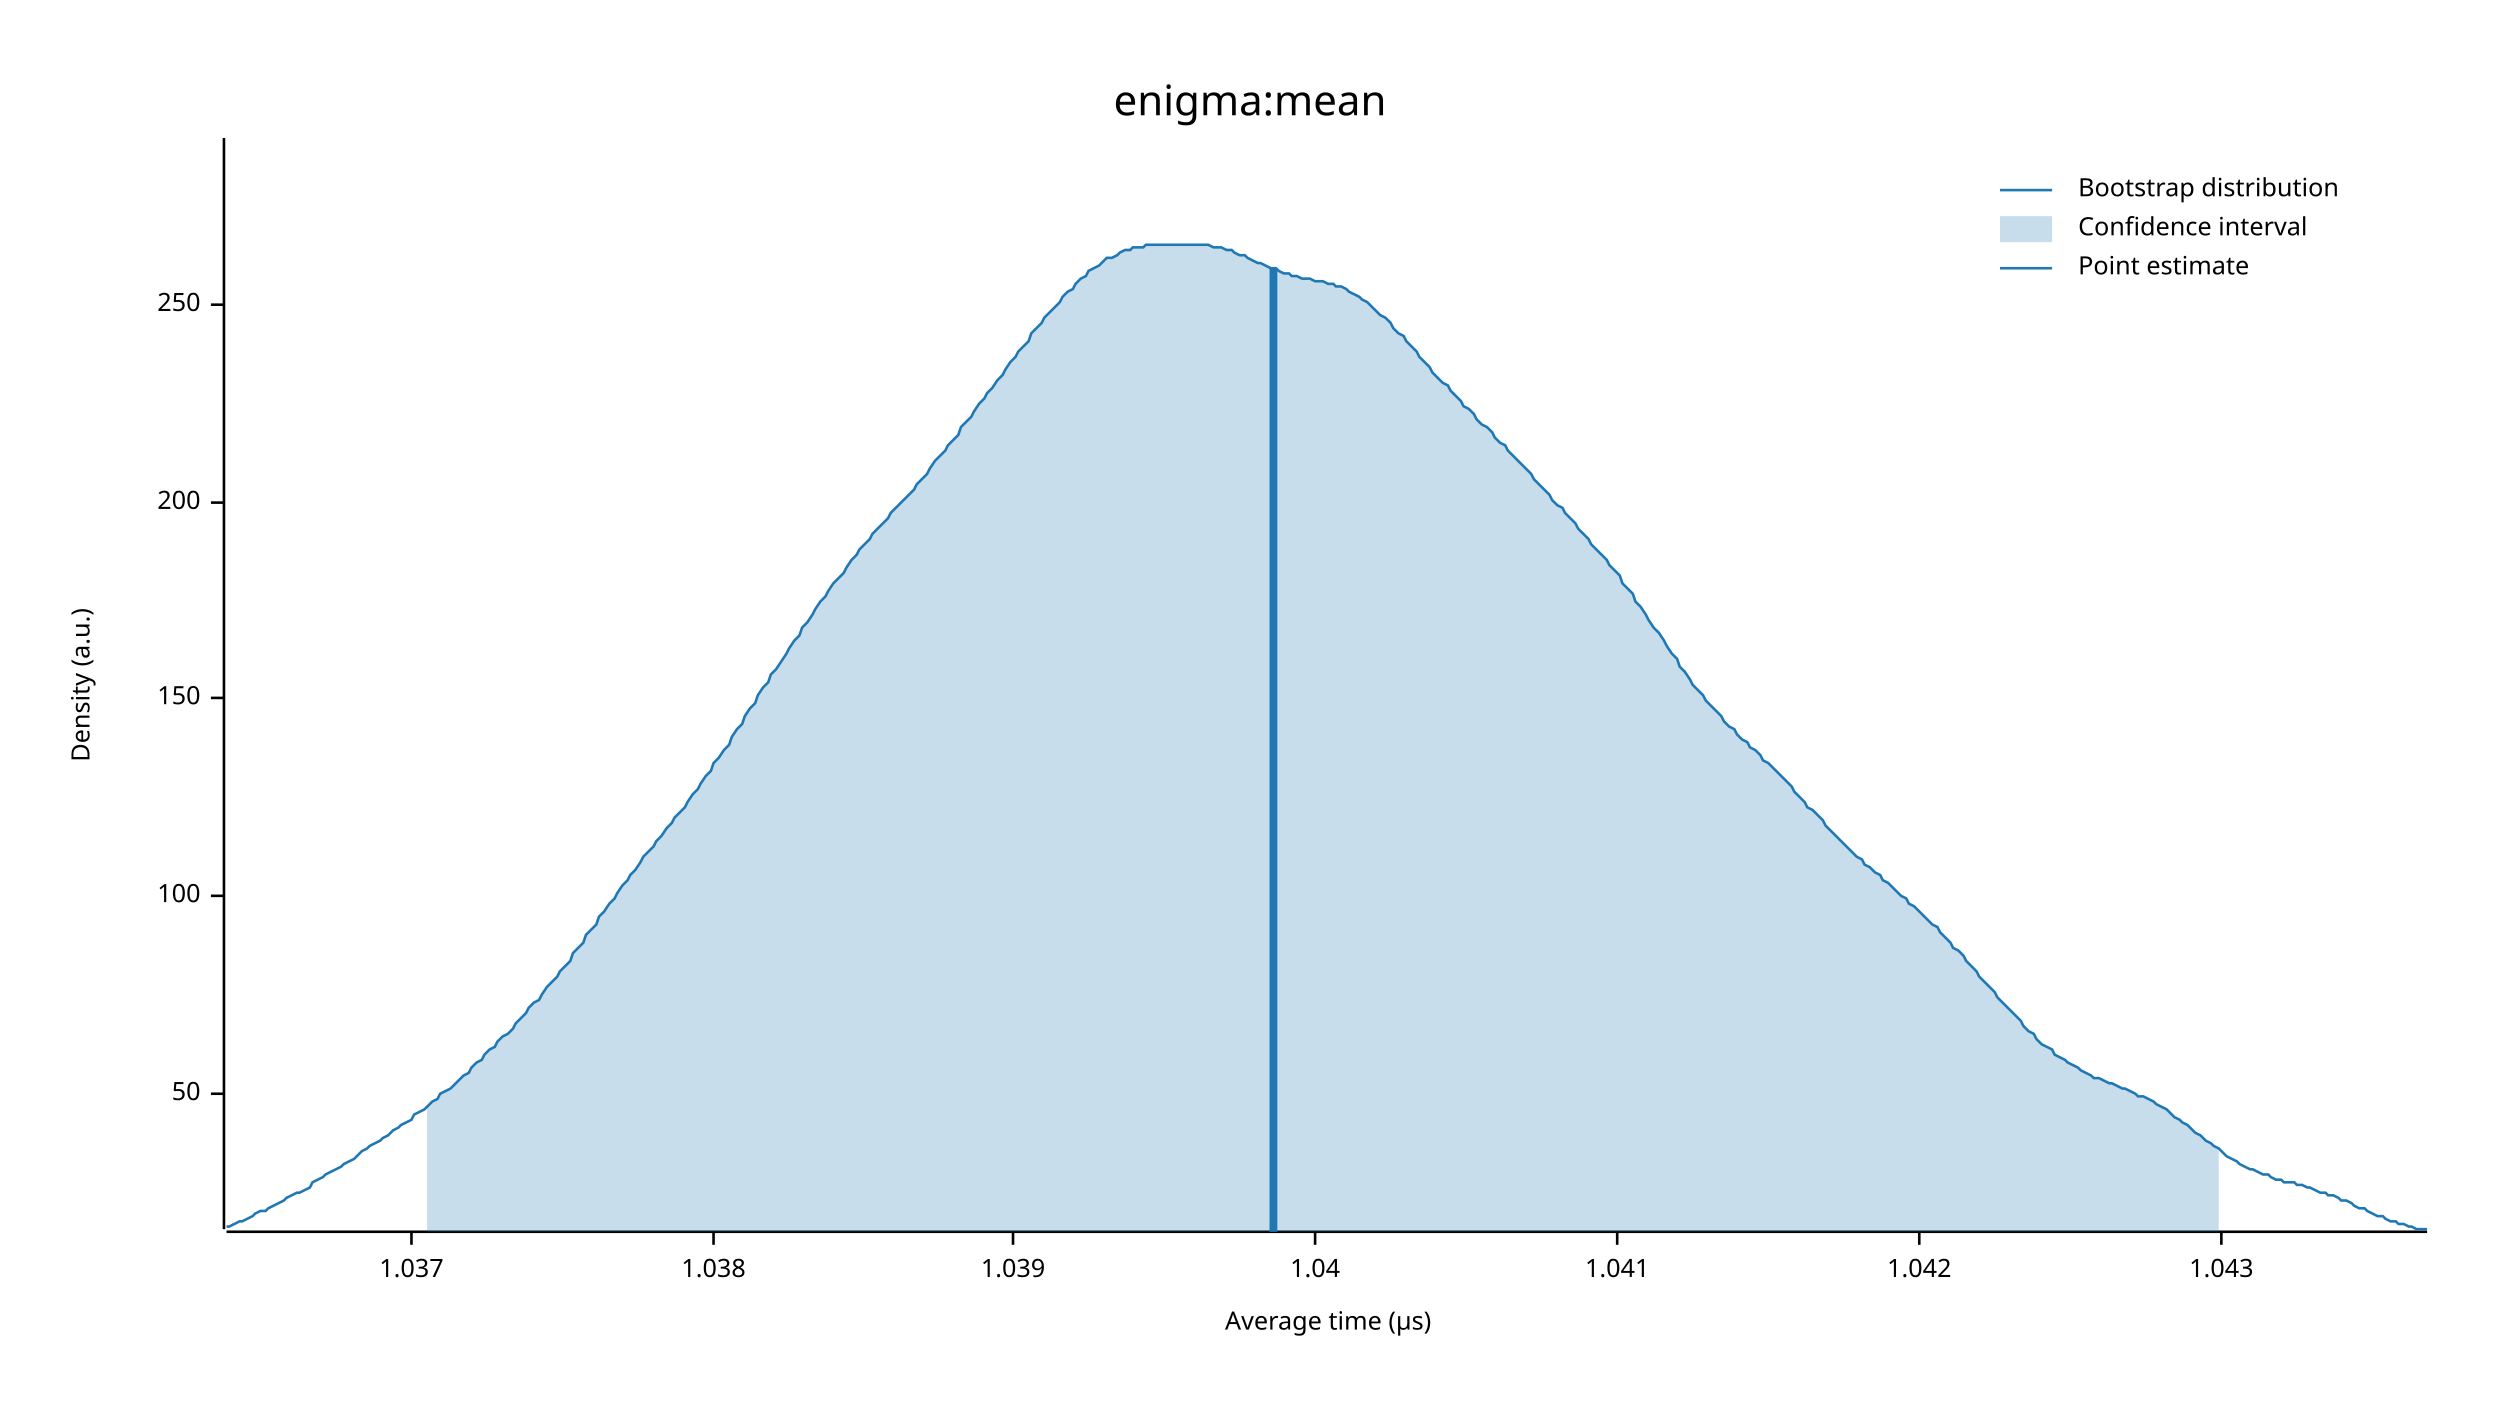
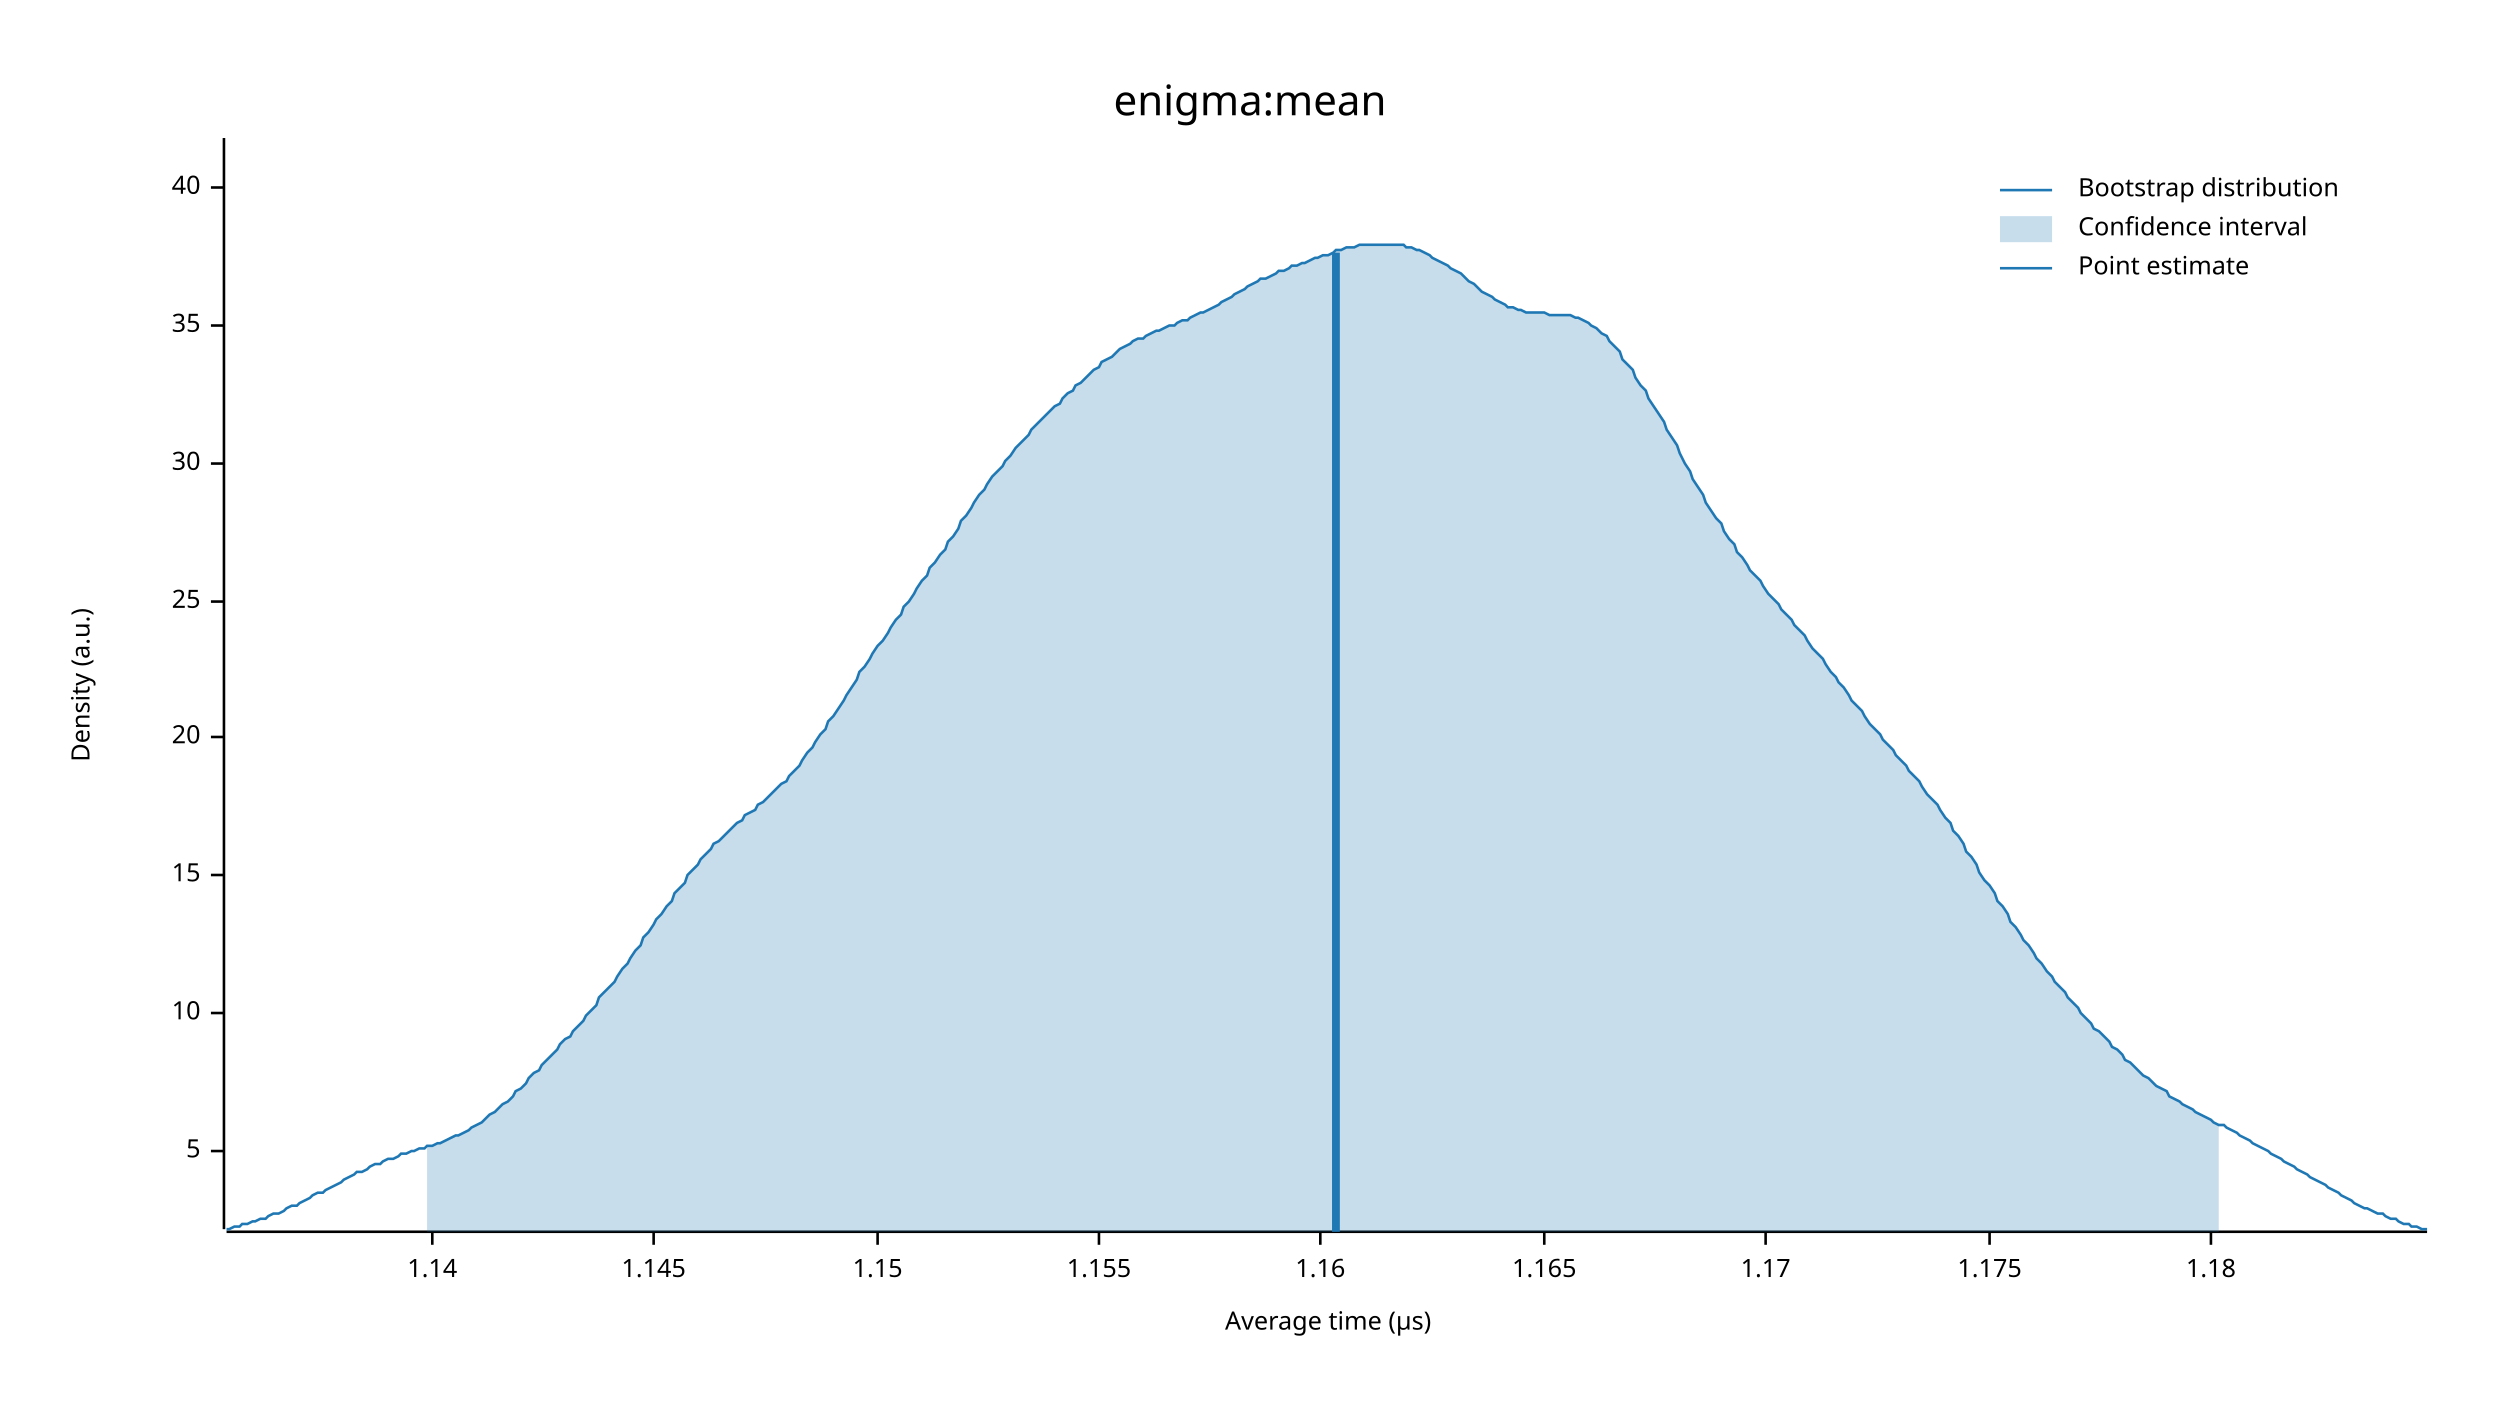
<svg xmlns="http://www.w3.org/2000/svg" width="960" height="540" viewBox="0 0 960 540">
  <text x="480" y="32" dy="0.76em" text-anchor="middle" font-family="sans-serif" font-size="16.129" opacity="1" fill="#000000">
enigma:mean
</text>
  <text x="27" y="263" dy="0.76em" text-anchor="middle" font-family="sans-serif" font-size="9.677" opacity="1" fill="#000000" transform="rotate(270, 27, 263)">
Density (a.u.)
</text>
  <text x="510" y="513" dy="-0.5ex" text-anchor="middle" font-family="sans-serif" font-size="9.677" opacity="1" fill="#000000">
Average time (µs)
</text>
  <polyline fill="none" opacity="1" stroke="#000000" stroke-width="1" points="86,53 86,472 " />
-   <text x="77" y="420" dy="0.5ex" text-anchor="end" font-family="sans-serif" font-size="9.677" opacity="1" fill="#000000">
- 50
+   <text x="77" y="442" dy="0.5ex" text-anchor="end" font-family="sans-serif" font-size="9.677" opacity="1" fill="#000000">
+ 5
</text>
-   <polyline fill="none" opacity="1" stroke="#000000" stroke-width="1" points="81,420 86,420 " />
-   <text x="77" y="344" dy="0.5ex" text-anchor="end" font-family="sans-serif" font-size="9.677" opacity="1" fill="#000000">
- 100
+   <polyline fill="none" opacity="1" stroke="#000000" stroke-width="1" points="81,442 86,442 " />
+   <text x="77" y="389" dy="0.5ex" text-anchor="end" font-family="sans-serif" font-size="9.677" opacity="1" fill="#000000">
+ 10
</text>
-   <polyline fill="none" opacity="1" stroke="#000000" stroke-width="1" points="81,344 86,344 " />
-   <text x="77" y="268" dy="0.5ex" text-anchor="end" font-family="sans-serif" font-size="9.677" opacity="1" fill="#000000">
- 150
+   <polyline fill="none" opacity="1" stroke="#000000" stroke-width="1" points="81,389 86,389 " />
+   <text x="77" y="336" dy="0.5ex" text-anchor="end" font-family="sans-serif" font-size="9.677" opacity="1" fill="#000000">
+ 15
</text>
-   <polyline fill="none" opacity="1" stroke="#000000" stroke-width="1" points="81,268 86,268 " />
-   <text x="77" y="193" dy="0.5ex" text-anchor="end" font-family="sans-serif" font-size="9.677" opacity="1" fill="#000000">
- 200
+   <polyline fill="none" opacity="1" stroke="#000000" stroke-width="1" points="81,336 86,336 " />
+   <text x="77" y="283" dy="0.5ex" text-anchor="end" font-family="sans-serif" font-size="9.677" opacity="1" fill="#000000">
+ 20
</text>
-   <polyline fill="none" opacity="1" stroke="#000000" stroke-width="1" points="81,193 86,193 " />
-   <text x="77" y="117" dy="0.5ex" text-anchor="end" font-family="sans-serif" font-size="9.677" opacity="1" fill="#000000">
- 250
+   <polyline fill="none" opacity="1" stroke="#000000" stroke-width="1" points="81,283 86,283 " />
+   <text x="77" y="231" dy="0.5ex" text-anchor="end" font-family="sans-serif" font-size="9.677" opacity="1" fill="#000000">
+ 25
</text>
-   <polyline fill="none" opacity="1" stroke="#000000" stroke-width="1" points="81,117 86,117 " />
+   <polyline fill="none" opacity="1" stroke="#000000" stroke-width="1" points="81,231 86,231 " />
+   <text x="77" y="178" dy="0.5ex" text-anchor="end" font-family="sans-serif" font-size="9.677" opacity="1" fill="#000000">
+ 30
+ </text>
+   <polyline fill="none" opacity="1" stroke="#000000" stroke-width="1" points="81,178 86,178 " />
+   <text x="77" y="125" dy="0.5ex" text-anchor="end" font-family="sans-serif" font-size="9.677" opacity="1" fill="#000000">
+ 35
+ </text>
+   <polyline fill="none" opacity="1" stroke="#000000" stroke-width="1" points="81,125 86,125 " />
+   <text x="77" y="72" dy="0.5ex" text-anchor="end" font-family="sans-serif" font-size="9.677" opacity="1" fill="#000000">
+ 40
+ </text>
+   <polyline fill="none" opacity="1" stroke="#000000" stroke-width="1" points="81,72 86,72 " />
  <polyline fill="none" opacity="1" stroke="#000000" stroke-width="1" points="87,473 932,473 " />
-   <text x="158" y="483" dy="0.76em" text-anchor="middle" font-family="sans-serif" font-size="9.677" opacity="1" fill="#000000">
- 1.037
+   <text x="166" y="483" dy="0.76em" text-anchor="middle" font-family="sans-serif" font-size="9.677" opacity="1" fill="#000000">
+ 1.14
</text>
-   <polyline fill="none" opacity="1" stroke="#000000" stroke-width="1" points="158,473 158,478 " />
-   <text x="274" y="483" dy="0.76em" text-anchor="middle" font-family="sans-serif" font-size="9.677" opacity="1" fill="#000000">
- 1.038
+   <polyline fill="none" opacity="1" stroke="#000000" stroke-width="1" points="166,473 166,478 " />
+   <text x="251" y="483" dy="0.76em" text-anchor="middle" font-family="sans-serif" font-size="9.677" opacity="1" fill="#000000">
+ 1.145
</text>
-   <polyline fill="none" opacity="1" stroke="#000000" stroke-width="1" points="274,473 274,478 " />
-   <text x="389" y="483" dy="0.76em" text-anchor="middle" font-family="sans-serif" font-size="9.677" opacity="1" fill="#000000">
- 1.039
+   <polyline fill="none" opacity="1" stroke="#000000" stroke-width="1" points="251,473 251,478 " />
+   <text x="337" y="483" dy="0.76em" text-anchor="middle" font-family="sans-serif" font-size="9.677" opacity="1" fill="#000000">
+ 1.15
</text>
-   <polyline fill="none" opacity="1" stroke="#000000" stroke-width="1" points="389,473 389,478 " />
-   <text x="505" y="483" dy="0.76em" text-anchor="middle" font-family="sans-serif" font-size="9.677" opacity="1" fill="#000000">
- 1.04
+   <polyline fill="none" opacity="1" stroke="#000000" stroke-width="1" points="337,473 337,478 " />
+   <text x="422" y="483" dy="0.76em" text-anchor="middle" font-family="sans-serif" font-size="9.677" opacity="1" fill="#000000">
+ 1.155
</text>
-   <polyline fill="none" opacity="1" stroke="#000000" stroke-width="1" points="505,473 505,478 " />
-   <text x="621" y="483" dy="0.76em" text-anchor="middle" font-family="sans-serif" font-size="9.677" opacity="1" fill="#000000">
- 1.041
+   <polyline fill="none" opacity="1" stroke="#000000" stroke-width="1" points="422,473 422,478 " />
+   <text x="507" y="483" dy="0.76em" text-anchor="middle" font-family="sans-serif" font-size="9.677" opacity="1" fill="#000000">
+ 1.16
</text>
-   <polyline fill="none" opacity="1" stroke="#000000" stroke-width="1" points="621,473 621,478 " />
-   <text x="737" y="483" dy="0.76em" text-anchor="middle" font-family="sans-serif" font-size="9.677" opacity="1" fill="#000000">
- 1.042
+   <polyline fill="none" opacity="1" stroke="#000000" stroke-width="1" points="507,473 507,478 " />
+   <text x="593" y="483" dy="0.76em" text-anchor="middle" font-family="sans-serif" font-size="9.677" opacity="1" fill="#000000">
+ 1.165
</text>
-   <polyline fill="none" opacity="1" stroke="#000000" stroke-width="1" points="737,473 737,478 " />
-   <text x="853" y="483" dy="0.76em" text-anchor="middle" font-family="sans-serif" font-size="9.677" opacity="1" fill="#000000">
- 1.043
+   <polyline fill="none" opacity="1" stroke="#000000" stroke-width="1" points="593,473 593,478 " />
+   <text x="678" y="483" dy="0.76em" text-anchor="middle" font-family="sans-serif" font-size="9.677" opacity="1" fill="#000000">
+ 1.17
</text>
-   <polyline fill="none" opacity="1" stroke="#000000" stroke-width="1" points="853,473 853,478 " />
-   <polyline fill="none" opacity="1" stroke="#1F78B4" stroke-width="1" points="87,471 88,471 90,470 92,469 93,469 95,468 97,467 98,466 100,465 102,465 103,464 105,463 107,462 109,461 110,460 112,459 114,458 115,458 117,457 119,456 120,454 122,453 124,452 125,451 127,450 129,449 131,448 132,447 134,446 136,445 137,444 139,442 141,441 142,440 144,439 146,438 147,437 149,436 151,434 153,433 154,432 156,431 158,430 159,428 161,427 163,426 164,425 166,423 168,422 169,420 171,419 173,418 175,416 176,415 178,413 180,412 181,410 183,408 185,407 186,405 188,403 190,402 191,400 193,398 195,397 197,395 198,393 200,391 202,389 203,387 205,385 207,384 208,382 210,379 212,377 214,375 215,373 217,371 219,369 220,366 222,364 224,362 225,359 227,357 229,355 230,352 232,350 234,347 236,345 237,343 239,340 241,338 242,336 244,334 246,331 247,329 249,327 251,325 252,323 254,321 256,318 258,316 259,314 261,312 263,310 264,308 266,305 268,303 269,301 271,298 273,296 274,293 276,291 278,288 280,286 281,283 283,280 285,278 286,275 288,272 290,270 291,267 293,264 295,262 296,259 298,257 300,254 302,251 303,249 305,246 307,244 308,241 310,239 312,236 313,234 315,231 317,229 318,227 320,224 322,222 324,220 325,218 327,215 329,213 330,211 332,209 334,207 335,205 337,203 339,201 341,199 342,197 344,195 346,193 347,192 349,190 351,188 352,186 354,184 356,182 357,180 359,177 361,175 363,173 364,171 366,169 368,167 369,164 371,162 373,160 374,158 376,155 378,153 379,151 381,149 383,146 385,144 386,142 388,139 390,137 391,135 393,133 395,131 396,128 398,126 400,124 401,122 403,120 405,118 407,116 408,114 410,112 412,111 413,109 415,107 417,106 418,104 420,103 422,102 423,101 425,99 427,99 429,98 430,97 432,96 434,96 435,95 437,95 439,95 440,94 442,94 444,94 445,94 447,94 449,94 451,94 452,94 454,94 456,94 457,94 459,94 461,94 462,94 464,94 466,95 468,95 469,95 471,96 473,96 474,97 476,98 478,98 479,99 481,100 483,101 484,101 486,102 488,103 490,103 491,104 493,105 495,105 496,106 498,106 500,107 501,107 503,107 505,108 506,108 508,108 510,109 512,109 513,110 515,110 517,111 518,112 520,113 522,114 523,115 525,116 527,118 528,119 530,121 532,122 534,124 535,126 537,128 539,129 540,131 542,133 544,135 545,137 547,139 549,141 550,143 552,145 554,147 556,148 557,150 559,152 561,154 562,156 564,157 566,159 567,161 569,163 571,164 573,166 574,168 576,170 578,171 579,173 581,175 583,177 584,178 586,180 588,182 589,184 591,186 593,188 595,190 596,192 598,194 600,195 601,197 603,199 605,201 606,203 608,205 610,207 611,209 613,211 615,213 617,215 618,217 620,219 622,221 623,224 625,226 627,228 628,231 630,233 632,236 633,238 635,241 637,243 639,246 640,248 642,251 644,253 645,256 647,258 649,261 650,263 652,265 654,267 655,269 657,271 659,273 661,275 662,277 664,279 666,280 667,282 669,284 671,285 672,287 674,288 676,290 677,292 679,293 681,295 683,297 684,298 686,300 688,302 689,304 691,306 693,308 694,310 696,311 698,313 700,315 701,317 703,319 705,321 706,322 708,324 710,326 711,327 713,329 715,330 716,332 718,333 720,335 722,336 723,338 725,339 727,341 728,342 730,344 732,345 733,347 735,348 737,350 738,351 740,353 742,355 744,356 745,358 747,360 749,362 750,364 752,365 754,367 755,369 757,371 759,373 760,375 762,377 764,379 766,381 767,383 769,385 771,387 772,388 774,390 776,392 777,394 779,396 781,397 782,399 784,401 786,402 788,403 789,405 791,406 793,407 794,408 796,409 798,410 799,411 801,412 803,413 804,414 806,414 808,415 810,416 811,416 813,417 815,418 816,418 818,419 820,420 821,421 823,421 825,422 827,423 828,424 830,425 832,426 833,427 835,429 837,430 838,431 840,432 842,434 843,435 845,436 847,438 849,439 850,440 852,441 854,443 855,444 857,445 859,446 860,447 862,448 864,449 865,449 867,450 869,451 871,451 872,452 874,453 876,453 877,454 879,454 881,454 882,455 884,455 886,456 887,456 889,457 891,458 893,458 894,459 896,459 898,460 899,461 901,461 903,462 904,463 906,464 908,464 909,465 911,466 913,467 915,467 916,468 918,469 920,469 921,470 923,470 925,471 926,471 928,472 930,472 932,472 " />
-   <polygon opacity="0.25" fill="#1F78B4" points="164,425 166,423 168,422 169,420 171,419 173,418 175,416 176,415 178,413 180,412 181,410 183,408 185,407 186,405 188,403 190,402 191,400 193,398 195,397 197,395 198,393 200,391 202,389 203,387 205,385 207,384 208,382 210,379 212,377 214,375 215,373 217,371 219,369 220,366 222,364 224,362 225,359 227,357 229,355 230,352 232,350 234,347 236,345 237,343 239,340 241,338 242,336 244,334 246,331 247,329 249,327 251,325 252,323 254,321 256,318 258,316 259,314 261,312 263,310 264,308 266,305 268,303 269,301 271,298 273,296 274,293 276,291 278,288 280,286 281,283 283,280 285,278 286,275 288,272 290,270 291,267 293,264 295,262 296,259 298,257 300,254 302,251 303,249 305,246 307,244 308,241 310,239 312,236 313,234 315,231 317,229 318,227 320,224 322,222 324,220 325,218 327,215 329,213 330,211 332,209 334,207 335,205 337,203 339,201 341,199 342,197 344,195 346,193 347,192 349,190 351,188 352,186 354,184 356,182 357,180 359,177 361,175 363,173 364,171 366,169 368,167 369,164 371,162 373,160 374,158 376,155 378,153 379,151 381,149 383,146 385,144 386,142 388,139 390,137 391,135 393,133 395,131 396,128 398,126 400,124 401,122 403,120 405,118 407,116 408,114 410,112 412,111 413,109 415,107 417,106 418,104 420,103 422,102 423,101 425,99 427,99 429,98 430,97 432,96 434,96 435,95 437,95 439,95 440,94 442,94 444,94 445,94 447,94 449,94 451,94 452,94 454,94 456,94 457,94 459,94 461,94 462,94 464,94 466,95 468,95 469,95 471,96 473,96 474,97 476,98 478,98 479,99 481,100 483,101 484,101 486,102 488,103 490,103 491,104 493,105 495,105 496,106 498,106 500,107 501,107 503,107 505,108 506,108 508,108 510,109 512,109 513,110 515,110 517,111 518,112 520,113 522,114 523,115 525,116 527,118 528,119 530,121 532,122 534,124 535,126 537,128 539,129 540,131 542,133 544,135 545,137 547,139 549,141 550,143 552,145 554,147 556,148 557,150 559,152 561,154 562,156 564,157 566,159 567,161 569,163 571,164 573,166 574,168 576,170 578,171 579,173 581,175 583,177 584,178 586,180 588,182 589,184 591,186 593,188 595,190 596,192 598,194 600,195 601,197 603,199 605,201 606,203 608,205 610,207 611,209 613,211 615,213 617,215 618,217 620,219 622,221 623,224 625,226 627,228 628,231 630,233 632,236 633,238 635,241 637,243 639,246 640,248 642,251 644,253 645,256 647,258 649,261 650,263 652,265 654,267 655,269 657,271 659,273 661,275 662,277 664,279 666,280 667,282 669,284 671,285 672,287 674,288 676,290 677,292 679,293 681,295 683,297 684,298 686,300 688,302 689,304 691,306 693,308 694,310 696,311 698,313 700,315 701,317 703,319 705,321 706,322 708,324 710,326 711,327 713,329 715,330 716,332 718,333 720,335 722,336 723,338 725,339 727,341 728,342 730,344 732,345 733,347 735,348 737,350 738,351 740,353 742,355 744,356 745,358 747,360 749,362 750,364 752,365 754,367 755,369 757,371 759,373 760,375 762,377 764,379 766,381 767,383 769,385 771,387 772,388 774,390 776,392 777,394 779,396 781,397 782,399 784,401 786,402 788,403 789,405 791,406 793,407 794,408 796,409 798,410 799,411 801,412 803,413 804,414 806,414 808,415 810,416 811,416 813,417 815,418 816,418 818,419 820,420 821,421 823,421 825,422 827,423 828,424 830,425 832,426 833,427 835,429 837,430 838,431 840,432 842,434 843,435 845,436 847,438 849,439 850,440 852,441 852,473 164,473 " />
-   <polyline fill="none" opacity="1" stroke="#1F78B4" stroke-width="3" points="489,473 489,103 " />
+   <polyline fill="none" opacity="1" stroke="#000000" stroke-width="1" points="678,473 678,478 " />
+   <text x="764" y="483" dy="0.76em" text-anchor="middle" font-family="sans-serif" font-size="9.677" opacity="1" fill="#000000">
+ 1.175
+ </text>
+   <polyline fill="none" opacity="1" stroke="#000000" stroke-width="1" points="764,473 764,478 " />
+   <text x="849" y="483" dy="0.76em" text-anchor="middle" font-family="sans-serif" font-size="9.677" opacity="1" fill="#000000">
+ 1.18
+ </text>
+   <polyline fill="none" opacity="1" stroke="#000000" stroke-width="1" points="849,473 849,478 " />
+   <polyline fill="none" opacity="1" stroke="#1F78B4" stroke-width="1" points="87,472 88,472 90,471 92,471 93,470 95,470 97,469 98,469 100,468 102,468 103,467 105,466 107,466 109,465 110,464 112,463 114,463 115,462 117,461 119,460 120,459 122,458 124,458 125,457 127,456 129,455 131,454 132,453 134,452 136,451 137,450 139,450 141,449 142,448 144,447 146,447 147,446 149,445 151,445 153,444 154,443 156,443 158,442 159,442 161,441 163,441 164,440 166,440 168,439 169,439 171,438 173,437 175,436 176,436 178,435 180,434 181,433 183,432 185,431 186,430 188,428 190,427 191,426 193,424 195,423 197,421 198,419 200,418 202,416 203,414 205,412 207,411 208,409 210,407 212,405 214,403 215,401 217,399 219,398 220,396 222,394 224,392 225,390 227,388 229,386 230,383 232,381 234,379 236,377 237,375 239,372 241,370 242,368 244,365 246,363 247,360 249,358 251,355 252,353 254,351 256,348 258,346 259,343 261,341 263,339 264,336 266,334 268,332 269,330 271,328 273,326 274,324 276,323 278,321 280,319 281,318 283,316 285,315 286,313 288,312 290,311 291,309 293,308 295,306 296,305 298,303 300,301 302,300 303,298 305,296 307,294 308,292 310,289 312,287 313,285 315,282 317,280 318,277 320,275 322,272 324,269 325,267 327,264 329,261 330,258 332,256 334,253 335,251 337,248 339,246 341,243 342,241 344,238 346,236 347,233 349,231 351,228 352,226 354,223 356,221 357,218 359,216 361,213 363,211 364,208 366,206 368,203 369,200 371,198 373,195 374,193 376,190 378,188 379,186 381,183 383,181 385,179 386,177 388,175 390,172 391,171 393,169 395,167 396,165 398,163 400,161 401,160 403,158 405,156 407,155 408,153 410,151 412,150 413,148 415,147 417,145 418,144 420,142 422,141 423,139 425,138 427,137 429,135 430,134 432,133 434,132 435,131 437,130 439,130 440,129 442,128 444,127 445,127 447,126 449,125 451,125 452,124 454,123 456,123 457,122 459,121 461,120 462,120 464,119 466,118 468,117 469,116 471,115 473,114 474,113 476,112 478,111 479,110 481,109 483,108 484,107 486,107 488,106 490,105 491,104 493,104 495,103 496,102 498,102 500,101 501,101 503,100 505,99 506,99 508,98 510,98 512,97 513,96 515,96 517,95 518,95 520,95 522,94 523,94 525,94 527,94 528,94 530,94 532,94 534,94 535,94 537,94 539,94 540,95 542,95 544,96 545,96 547,97 549,98 550,99 552,100 554,101 556,102 557,103 559,104 561,105 562,106 564,108 566,109 567,110 569,112 571,113 573,114 574,115 576,116 578,117 579,118 581,118 583,119 584,119 586,120 588,120 589,120 591,120 593,120 595,121 596,121 598,121 600,121 601,121 603,121 605,122 606,122 608,123 610,124 611,125 613,126 615,128 617,129 618,131 620,133 622,135 623,138 625,140 627,142 628,145 630,148 632,150 633,153 635,156 637,159 639,162 640,165 642,168 644,171 645,174 647,178 649,181 650,184 652,187 654,190 655,193 657,196 659,199 661,201 662,204 664,207 666,209 667,212 669,214 671,217 672,219 674,221 676,223 677,225 679,228 681,230 683,232 684,234 686,236 688,238 689,240 691,242 693,244 694,246 696,249 698,251 700,253 701,255 703,258 705,260 706,262 708,264 710,267 711,269 713,271 715,273 716,275 718,278 720,280 722,282 723,284 725,286 727,288 728,290 730,292 732,294 733,296 735,298 737,300 738,302 740,305 742,307 744,309 745,311 747,314 749,316 750,319 752,321 754,324 755,327 757,329 759,332 760,335 762,338 764,340 766,343 767,346 769,348 771,351 772,354 774,356 776,359 777,361 779,363 781,366 782,368 784,370 786,373 788,375 789,377 791,379 793,381 794,383 796,385 798,387 799,389 801,391 803,393 804,395 806,396 808,398 810,400 811,402 813,403 815,405 816,407 818,408 820,410 821,411 823,413 825,414 827,416 828,417 830,418 832,419 833,421 835,422 837,423 838,424 840,425 842,426 843,427 845,428 847,429 849,430 850,431 852,432 854,432 855,433 857,434 859,435 860,436 862,437 864,438 865,439 867,440 869,441 871,442 872,443 874,444 876,445 877,446 879,447 881,448 882,449 884,450 886,451 887,452 889,453 891,454 893,455 894,456 896,457 898,458 899,459 901,460 903,461 904,462 906,463 908,464 909,464 911,465 913,466 915,466 916,467 918,468 920,468 921,469 923,470 925,470 926,471 928,471 930,472 932,472 " />
+   <polygon opacity="0.25" fill="#1F78B4" points="164,440 166,440 168,439 169,439 171,438 173,437 175,436 176,436 178,435 180,434 181,433 183,432 185,431 186,430 188,428 190,427 191,426 193,424 195,423 197,421 198,419 200,418 202,416 203,414 205,412 207,411 208,409 210,407 212,405 214,403 215,401 217,399 219,398 220,396 222,394 224,392 225,390 227,388 229,386 230,383 232,381 234,379 236,377 237,375 239,372 241,370 242,368 244,365 246,363 247,360 249,358 251,355 252,353 254,351 256,348 258,346 259,343 261,341 263,339 264,336 266,334 268,332 269,330 271,328 273,326 274,324 276,323 278,321 280,319 281,318 283,316 285,315 286,313 288,312 290,311 291,309 293,308 295,306 296,305 298,303 300,301 302,300 303,298 305,296 307,294 308,292 310,289 312,287 313,285 315,282 317,280 318,277 320,275 322,272 324,269 325,267 327,264 329,261 330,258 332,256 334,253 335,251 337,248 339,246 341,243 342,241 344,238 346,236 347,233 349,231 351,228 352,226 354,223 356,221 357,218 359,216 361,213 363,211 364,208 366,206 368,203 369,200 371,198 373,195 374,193 376,190 378,188 379,186 381,183 383,181 385,179 386,177 388,175 390,172 391,171 393,169 395,167 396,165 398,163 400,161 401,160 403,158 405,156 407,155 408,153 410,151 412,150 413,148 415,147 417,145 418,144 420,142 422,141 423,139 425,138 427,137 429,135 430,134 432,133 434,132 435,131 437,130 439,130 440,129 442,128 444,127 445,127 447,126 449,125 451,125 452,124 454,123 456,123 457,122 459,121 461,120 462,120 464,119 466,118 468,117 469,116 471,115 473,114 474,113 476,112 478,111 479,110 481,109 483,108 484,107 486,107 488,106 490,105 491,104 493,104 495,103 496,102 498,102 500,101 501,101 503,100 505,99 506,99 508,98 510,98 512,97 513,96 515,96 517,95 518,95 520,95 522,94 523,94 525,94 527,94 528,94 530,94 532,94 534,94 535,94 537,94 539,94 540,95 542,95 544,96 545,96 547,97 549,98 550,99 552,100 554,101 556,102 557,103 559,104 561,105 562,106 564,108 566,109 567,110 569,112 571,113 573,114 574,115 576,116 578,117 579,118 581,118 583,119 584,119 586,120 588,120 589,120 591,120 593,120 595,121 596,121 598,121 600,121 601,121 603,121 605,122 606,122 608,123 610,124 611,125 613,126 615,128 617,129 618,131 620,133 622,135 623,138 625,140 627,142 628,145 630,148 632,150 633,153 635,156 637,159 639,162 640,165 642,168 644,171 645,174 647,178 649,181 650,184 652,187 654,190 655,193 657,196 659,199 661,201 662,204 664,207 666,209 667,212 669,214 671,217 672,219 674,221 676,223 677,225 679,228 681,230 683,232 684,234 686,236 688,238 689,240 691,242 693,244 694,246 696,249 698,251 700,253 701,255 703,258 705,260 706,262 708,264 710,267 711,269 713,271 715,273 716,275 718,278 720,280 722,282 723,284 725,286 727,288 728,290 730,292 732,294 733,296 735,298 737,300 738,302 740,305 742,307 744,309 745,311 747,314 749,316 750,319 752,321 754,324 755,327 757,329 759,332 760,335 762,338 764,340 766,343 767,346 769,348 771,351 772,354 774,356 776,359 777,361 779,363 781,366 782,368 784,370 786,373 788,375 789,377 791,379 793,381 794,383 796,385 798,387 799,389 801,391 803,393 804,395 806,396 808,398 810,400 811,402 813,403 815,405 816,407 818,408 820,410 821,411 823,413 825,414 827,416 828,417 830,418 832,419 833,421 835,422 837,423 838,424 840,425 842,426 843,427 845,428 847,429 849,430 850,431 852,432 852,473 164,473 " />
+   <polyline fill="none" opacity="1" stroke="#1F78B4" stroke-width="3" points="513,473 513,97 " />
  <text x="798" y="68" dy="0.76em" text-anchor="start" font-family="sans-serif" font-size="9.677" opacity="1" fill="#000000">
Bootstrap distribution
</text>
  <text x="798" y="83" dy="0.76em" text-anchor="start" font-family="sans-serif" font-size="9.677" opacity="1" fill="#000000">
Confidence interval
</text>
  <text x="798" y="98" dy="0.76em" text-anchor="start" font-family="sans-serif" font-size="9.677" opacity="1" fill="#000000">
Point estimate
</text>
  <polyline fill="none" opacity="1" stroke="#1F78B4" stroke-width="1" points="768,73 788,73 " />
  <rect x="768" y="83" width="20" height="10" opacity="0.25" fill="#1F78B4" stroke="none" />
  <polyline fill="none" opacity="1" stroke="#1F78B4" stroke-width="1" points="768,103 788,103 " />
</svg>
